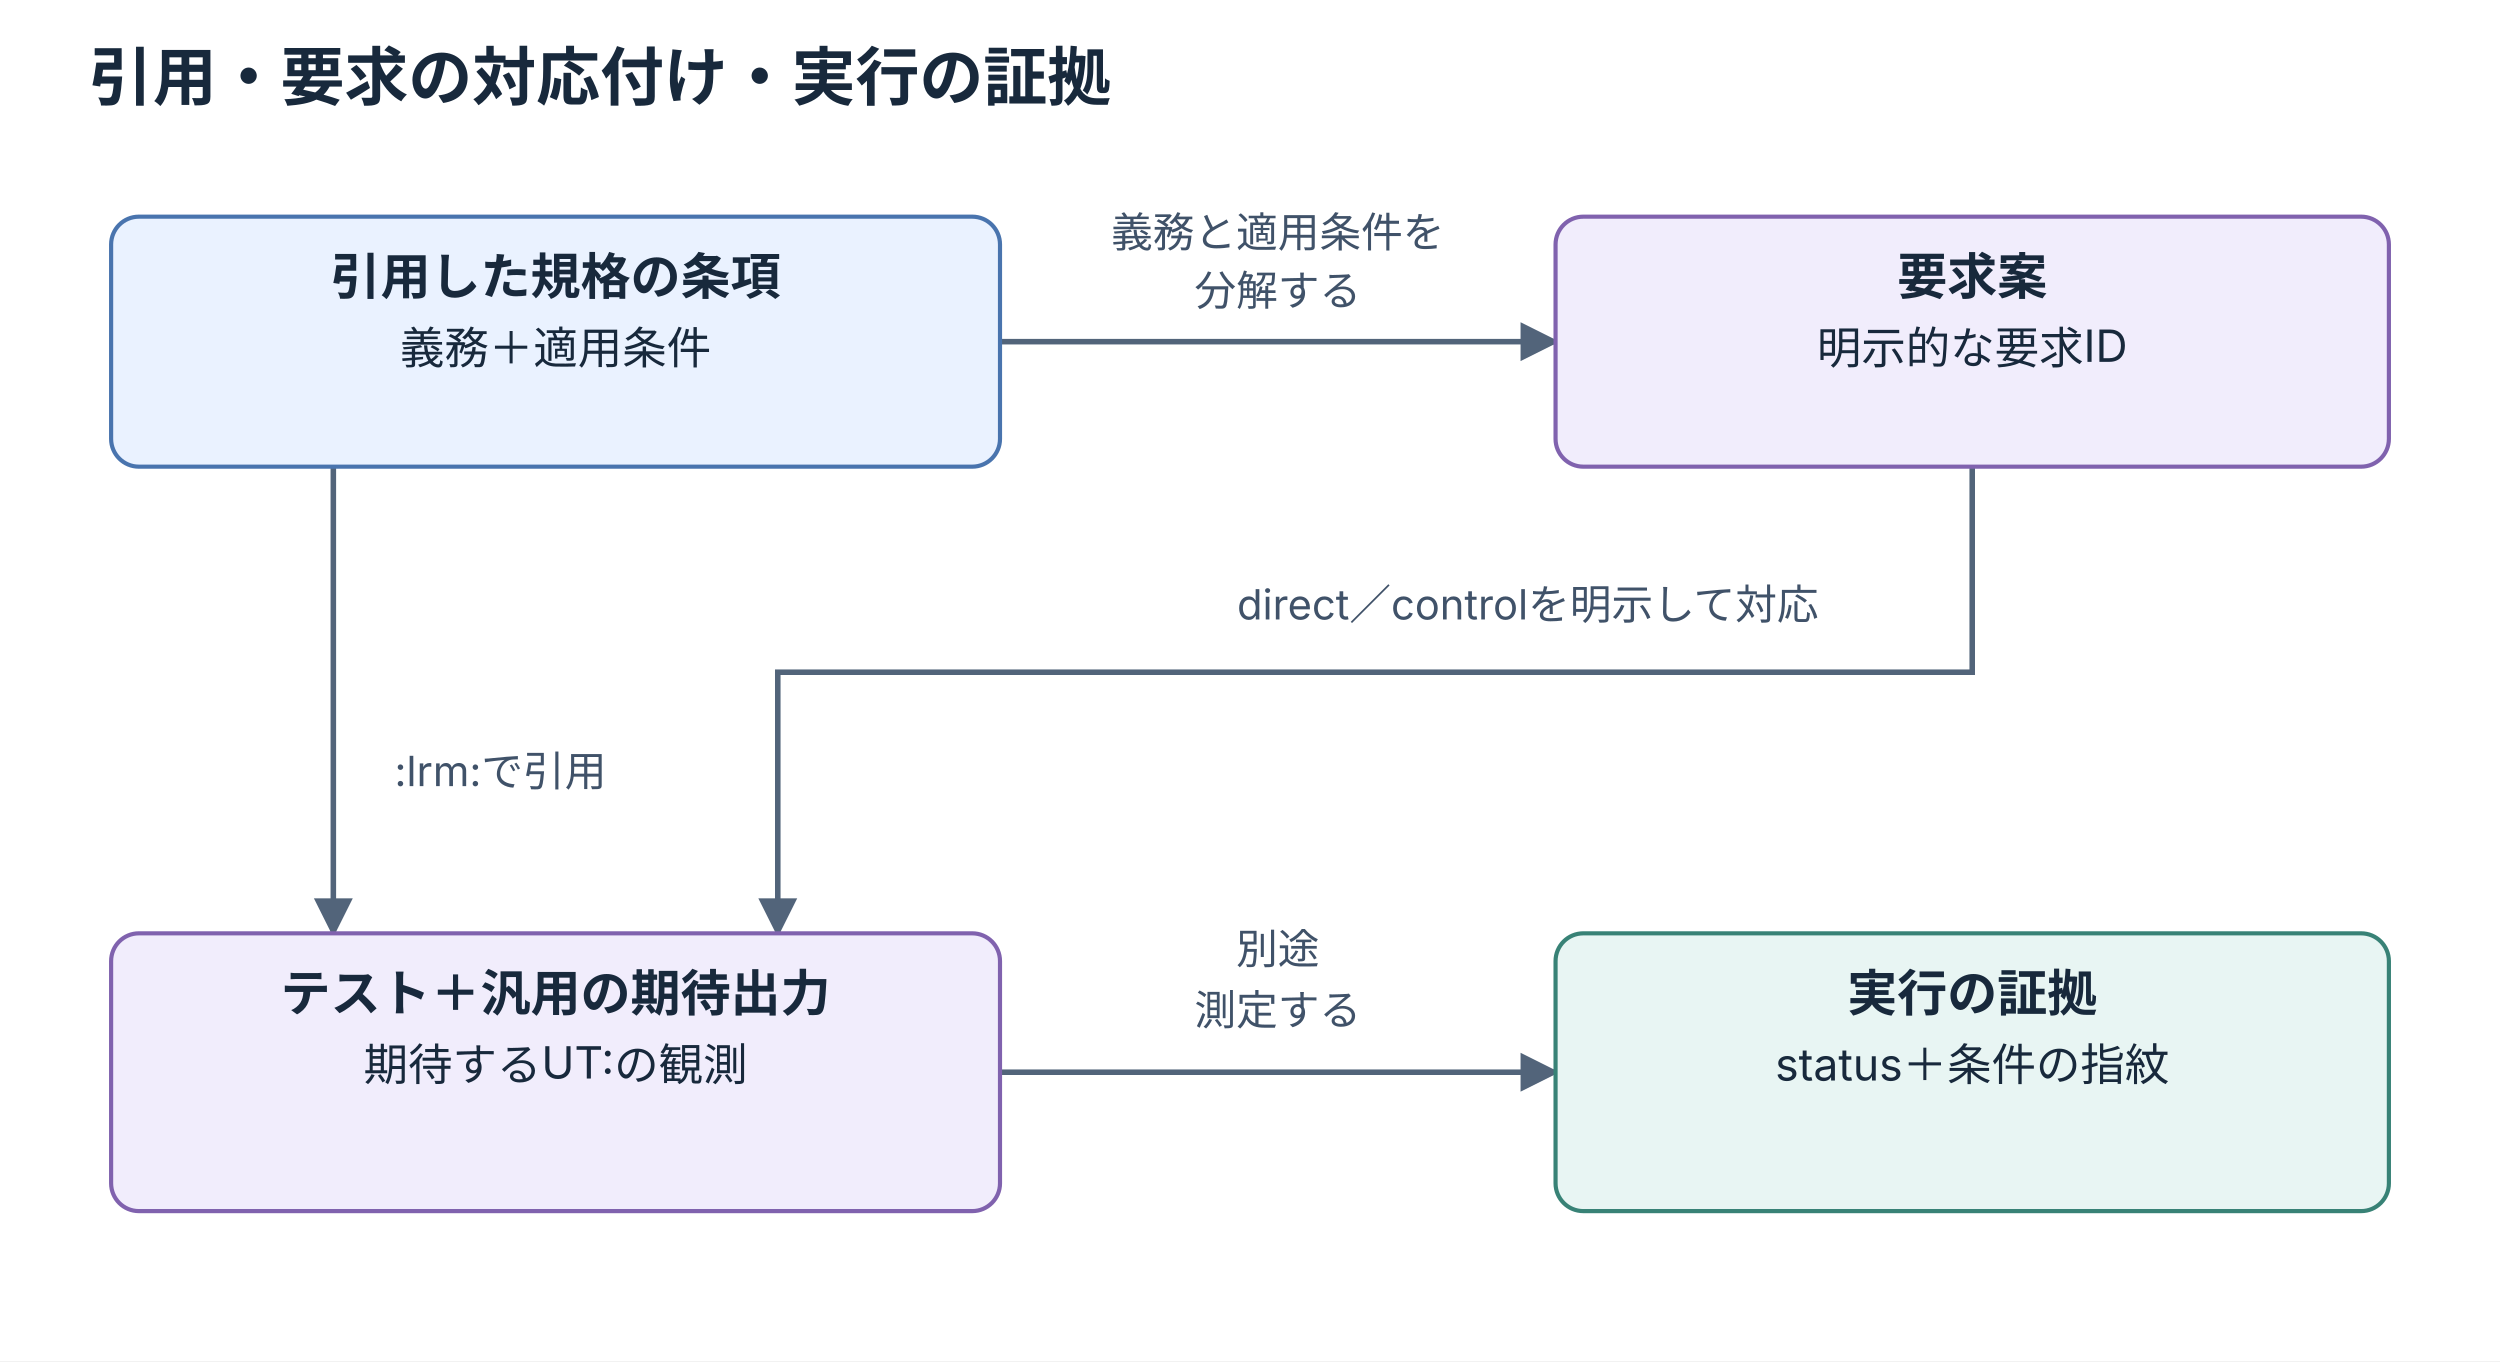
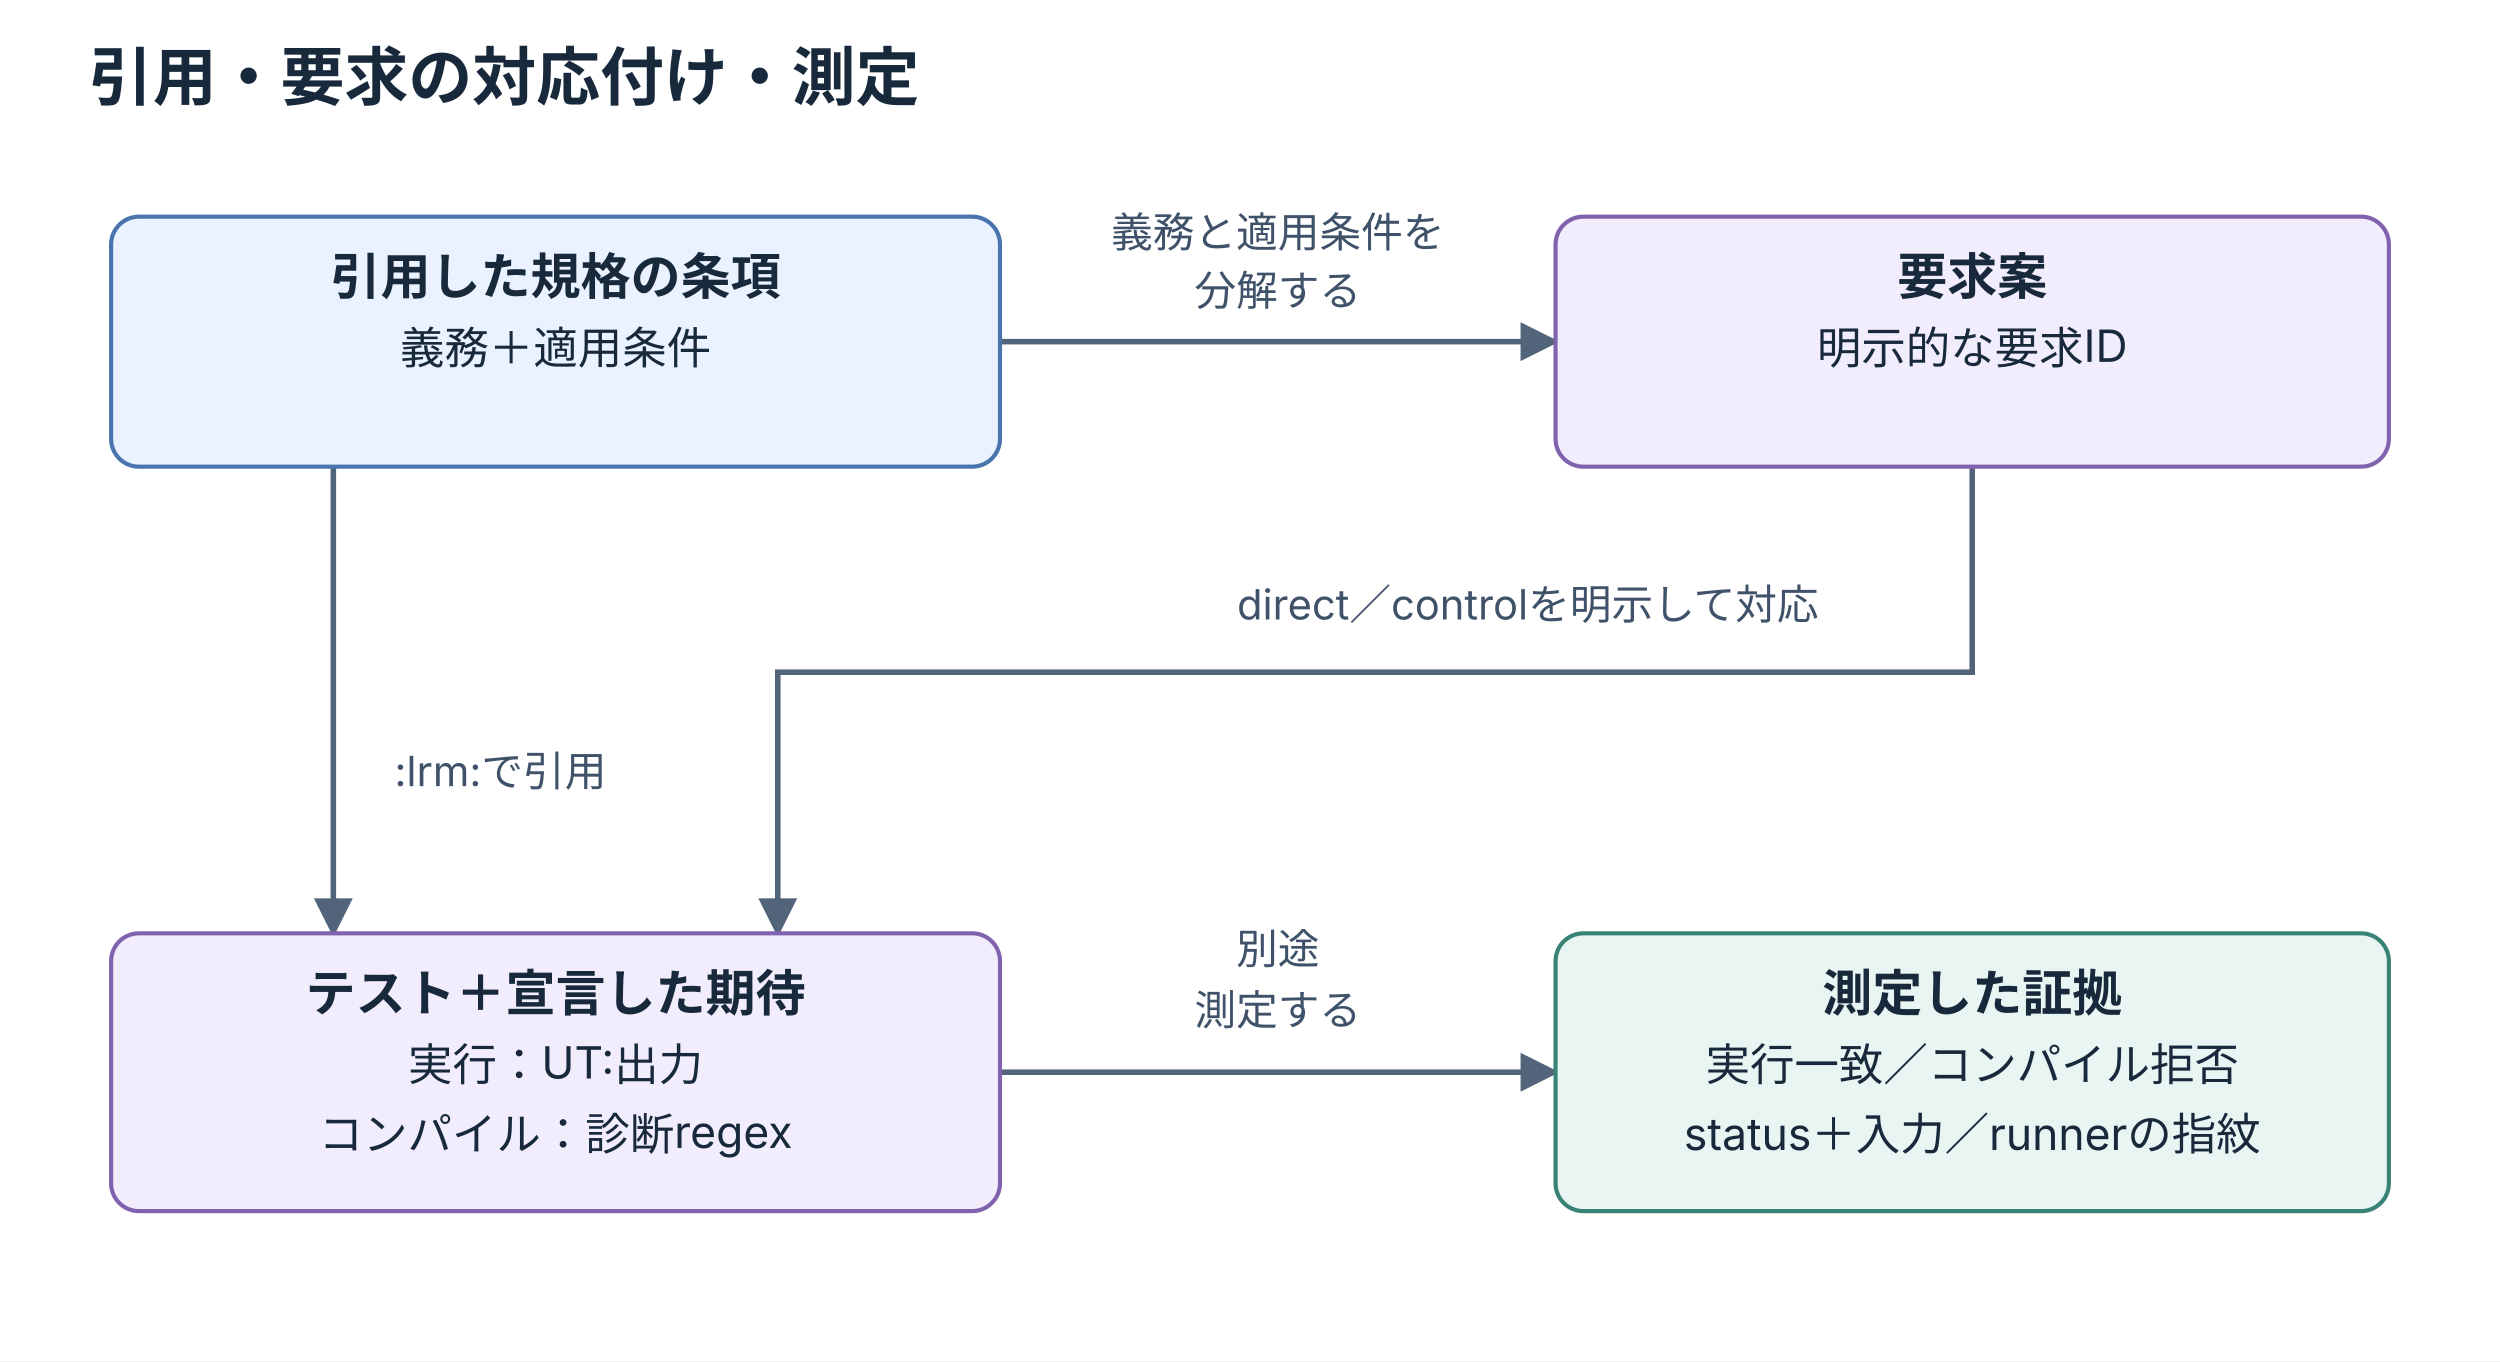
<svg xmlns="http://www.w3.org/2000/svg" width="900" height="490" viewBox="0 0 900 490" role="img" aria-labelledby="title desc">
  <defs>
    <marker id="arrow" viewBox="0 0 10 10" refX="9" refY="5" markerWidth="7" markerHeight="7" orient="auto-start-reverse">
      <path d="M 0 0 L 10 5 L 0 10 Z" fill="#52647a" />
    </marker>
  </defs>
  <style>
    text { font-family: system-ui, -apple-system, "Segoe UI", "Noto Sans JP", sans-serif; fill: #18293c; }
    .heading { font-size: 23px; font-weight: 650; }
    .label { font-size: 18px; font-weight: 600; }
    .body { font-size: 16px; }
    .edge-label { font-size: 15px; fill: #405269; }
    .edge { fill: none; stroke: #52647a; stroke-width: 2; marker-end: url(#arrow); }
    .ownership { stroke-dasharray: 5 5; }
    .neutral { fill: #f4f6f8; stroke: #8797aa; }
    .standard { fill: #eaf2ff; stroke: #4974ae; }
    .expectation { fill: #f1edfc; stroke: #8062ae; }
    .execution { fill: #e8f5f3; stroke: #388276; }
    rect.node { stroke-width: 1.5; }
  </style>
  <rect width="900" height="490" fill="#ffffff" />
-   <text x="32" y="36" class="heading" text-anchor="start">引用・要求の対応付け・実行の証拠</text>
+   <text x="32" y="36" class="heading" text-anchor="start">引用・要求の対応付け・測定</text>
  <path class="edge" d="M 360 123 H 560" />
  <path class="edge" d="M 120 168 V 336" />
  <path class="edge" d="M 710 168 V 242 H 280 V 336" />
  <path class="edge" d="M 360 386 H 560" />
  <text x="460" y="89" class="edge-label" text-anchor="middle">義務と適用条件を</text>
  <text x="460" y="110" class="edge-label" text-anchor="middle">分解する</text>
  <text x="142" y="283" class="edge-label" text-anchor="start">:lrm:で引用</text>
  <text x="550" y="223" class="edge-label" text-anchor="middle">direct／controlを明示して対応</text>
  <text x="460" y="347" class="edge-label" text-anchor="middle">別途</text>
  <text x="460" y="369" class="edge-label" text-anchor="middle">測定する</text>
  <g id="standard">
    <rect class="node standard" x="40" y="78" width="320" height="90" rx="10" />
    <text x="200.0" y="106" class="label" text-anchor="middle">引用した規格の条項</text>
    <text x="200.0" y="131" class="body" text-anchor="middle">義務＋適用条件</text>
  </g>
  <g id="requirements">
    <rect class="node expectation" x="560" y="78" width="300" height="90" rx="10" />
    <text x="710.0" y="106" class="label" text-anchor="middle">要求案</text>
    <text x="710.0" y="131" class="body" text-anchor="middle">明示的な要求ID</text>
  </g>
  <g id="test">
    <rect class="node expectation" x="40" y="336" width="320" height="100" rx="10" />
-     <text x="200.0" y="364" class="label" text-anchor="middle">テスト＋汎用の期待出力</text>
-     <text x="200.0" y="389" class="body" text-anchor="middle">期待するUT:の観測</text>
+     <text x="200.0" y="364" class="label" text-anchor="middle">テスト＋宣言した期待</text>
+     <text x="200.0" y="389" class="body" text-anchor="middle">実行：UT:出力</text>
+     <text x="200.0" y="414" class="body" text-anchor="middle">コンパイル：診断regex</text>
  </g>
  <g id="execution">
    <rect class="node execution" x="560" y="336" width="300" height="100" rx="10" />
-     <text x="710.0" y="364" class="label" text-anchor="middle">実行の証拠</text>
-     <text x="710.0" y="389" class="body" text-anchor="middle">status＋条件の指紋</text>
+     <text x="710.0" y="364" class="label" text-anchor="middle">測定した証拠</text>
+     <text x="710.0" y="389" class="body" text-anchor="middle">実行一致／コンパイル拒否</text>
+     <text x="710.0" y="414" class="body" text-anchor="middle">status＋入力／runnerの指紋</text>
  </g>
</svg>
